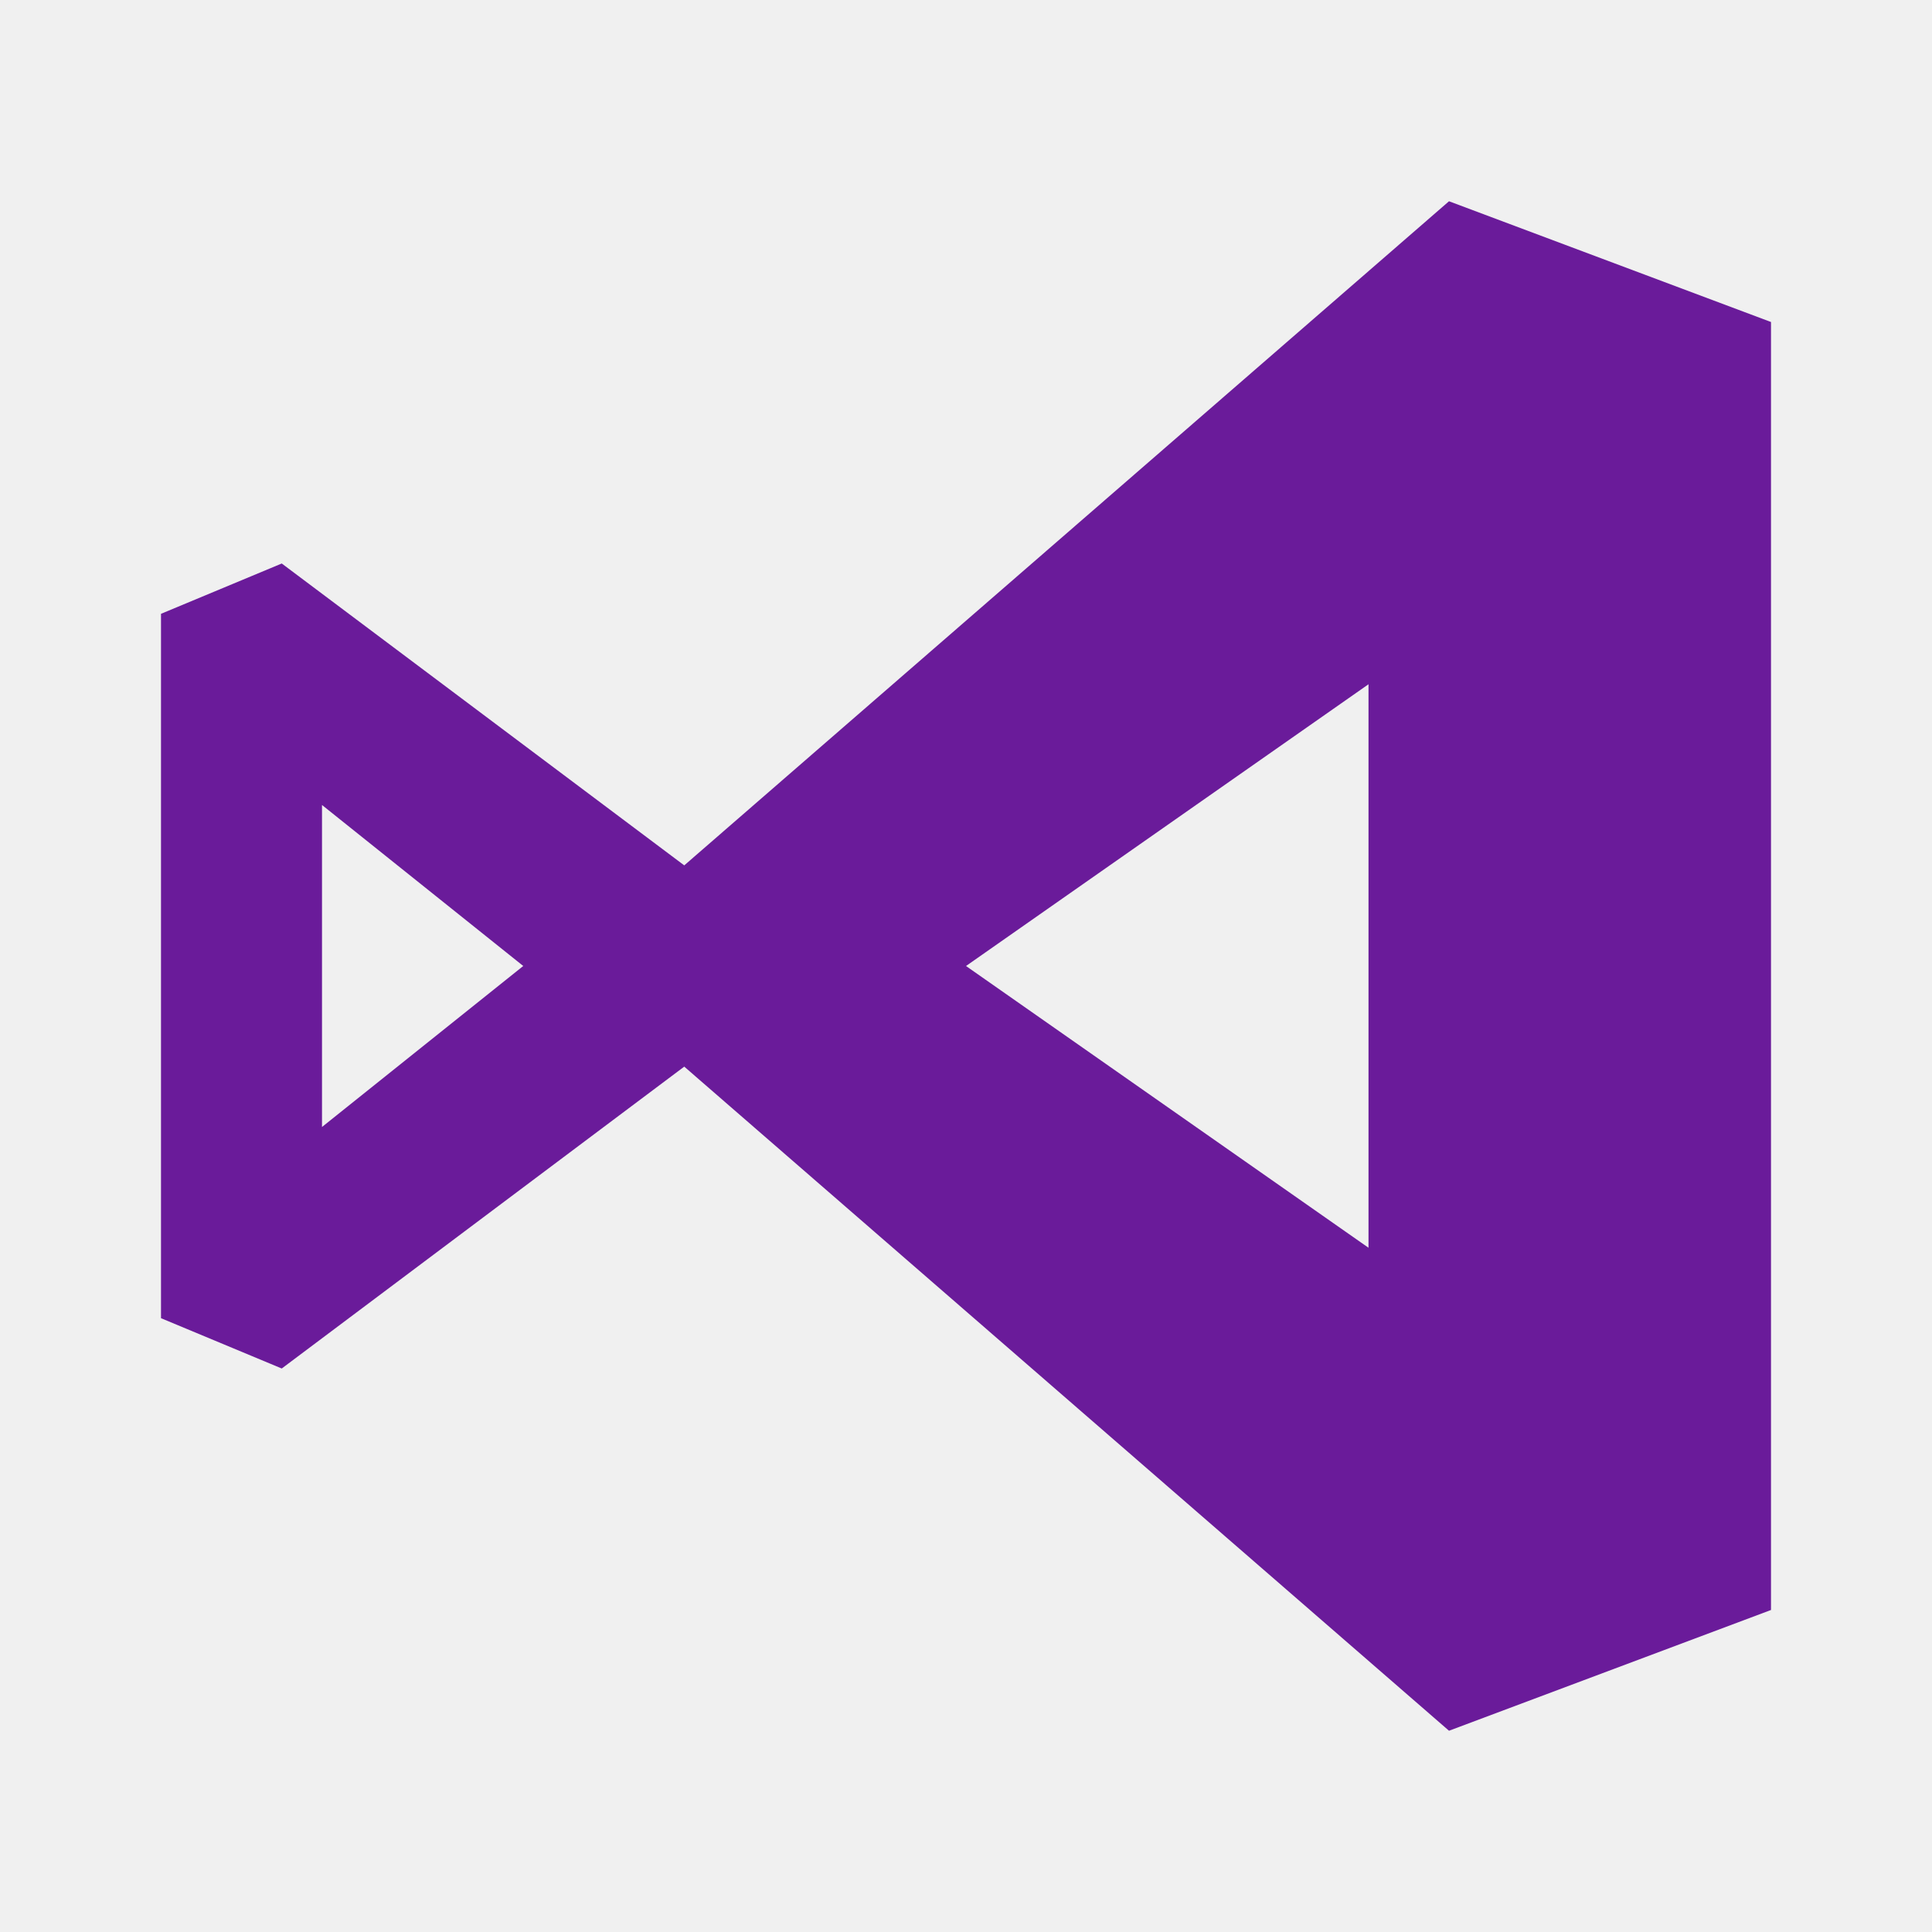
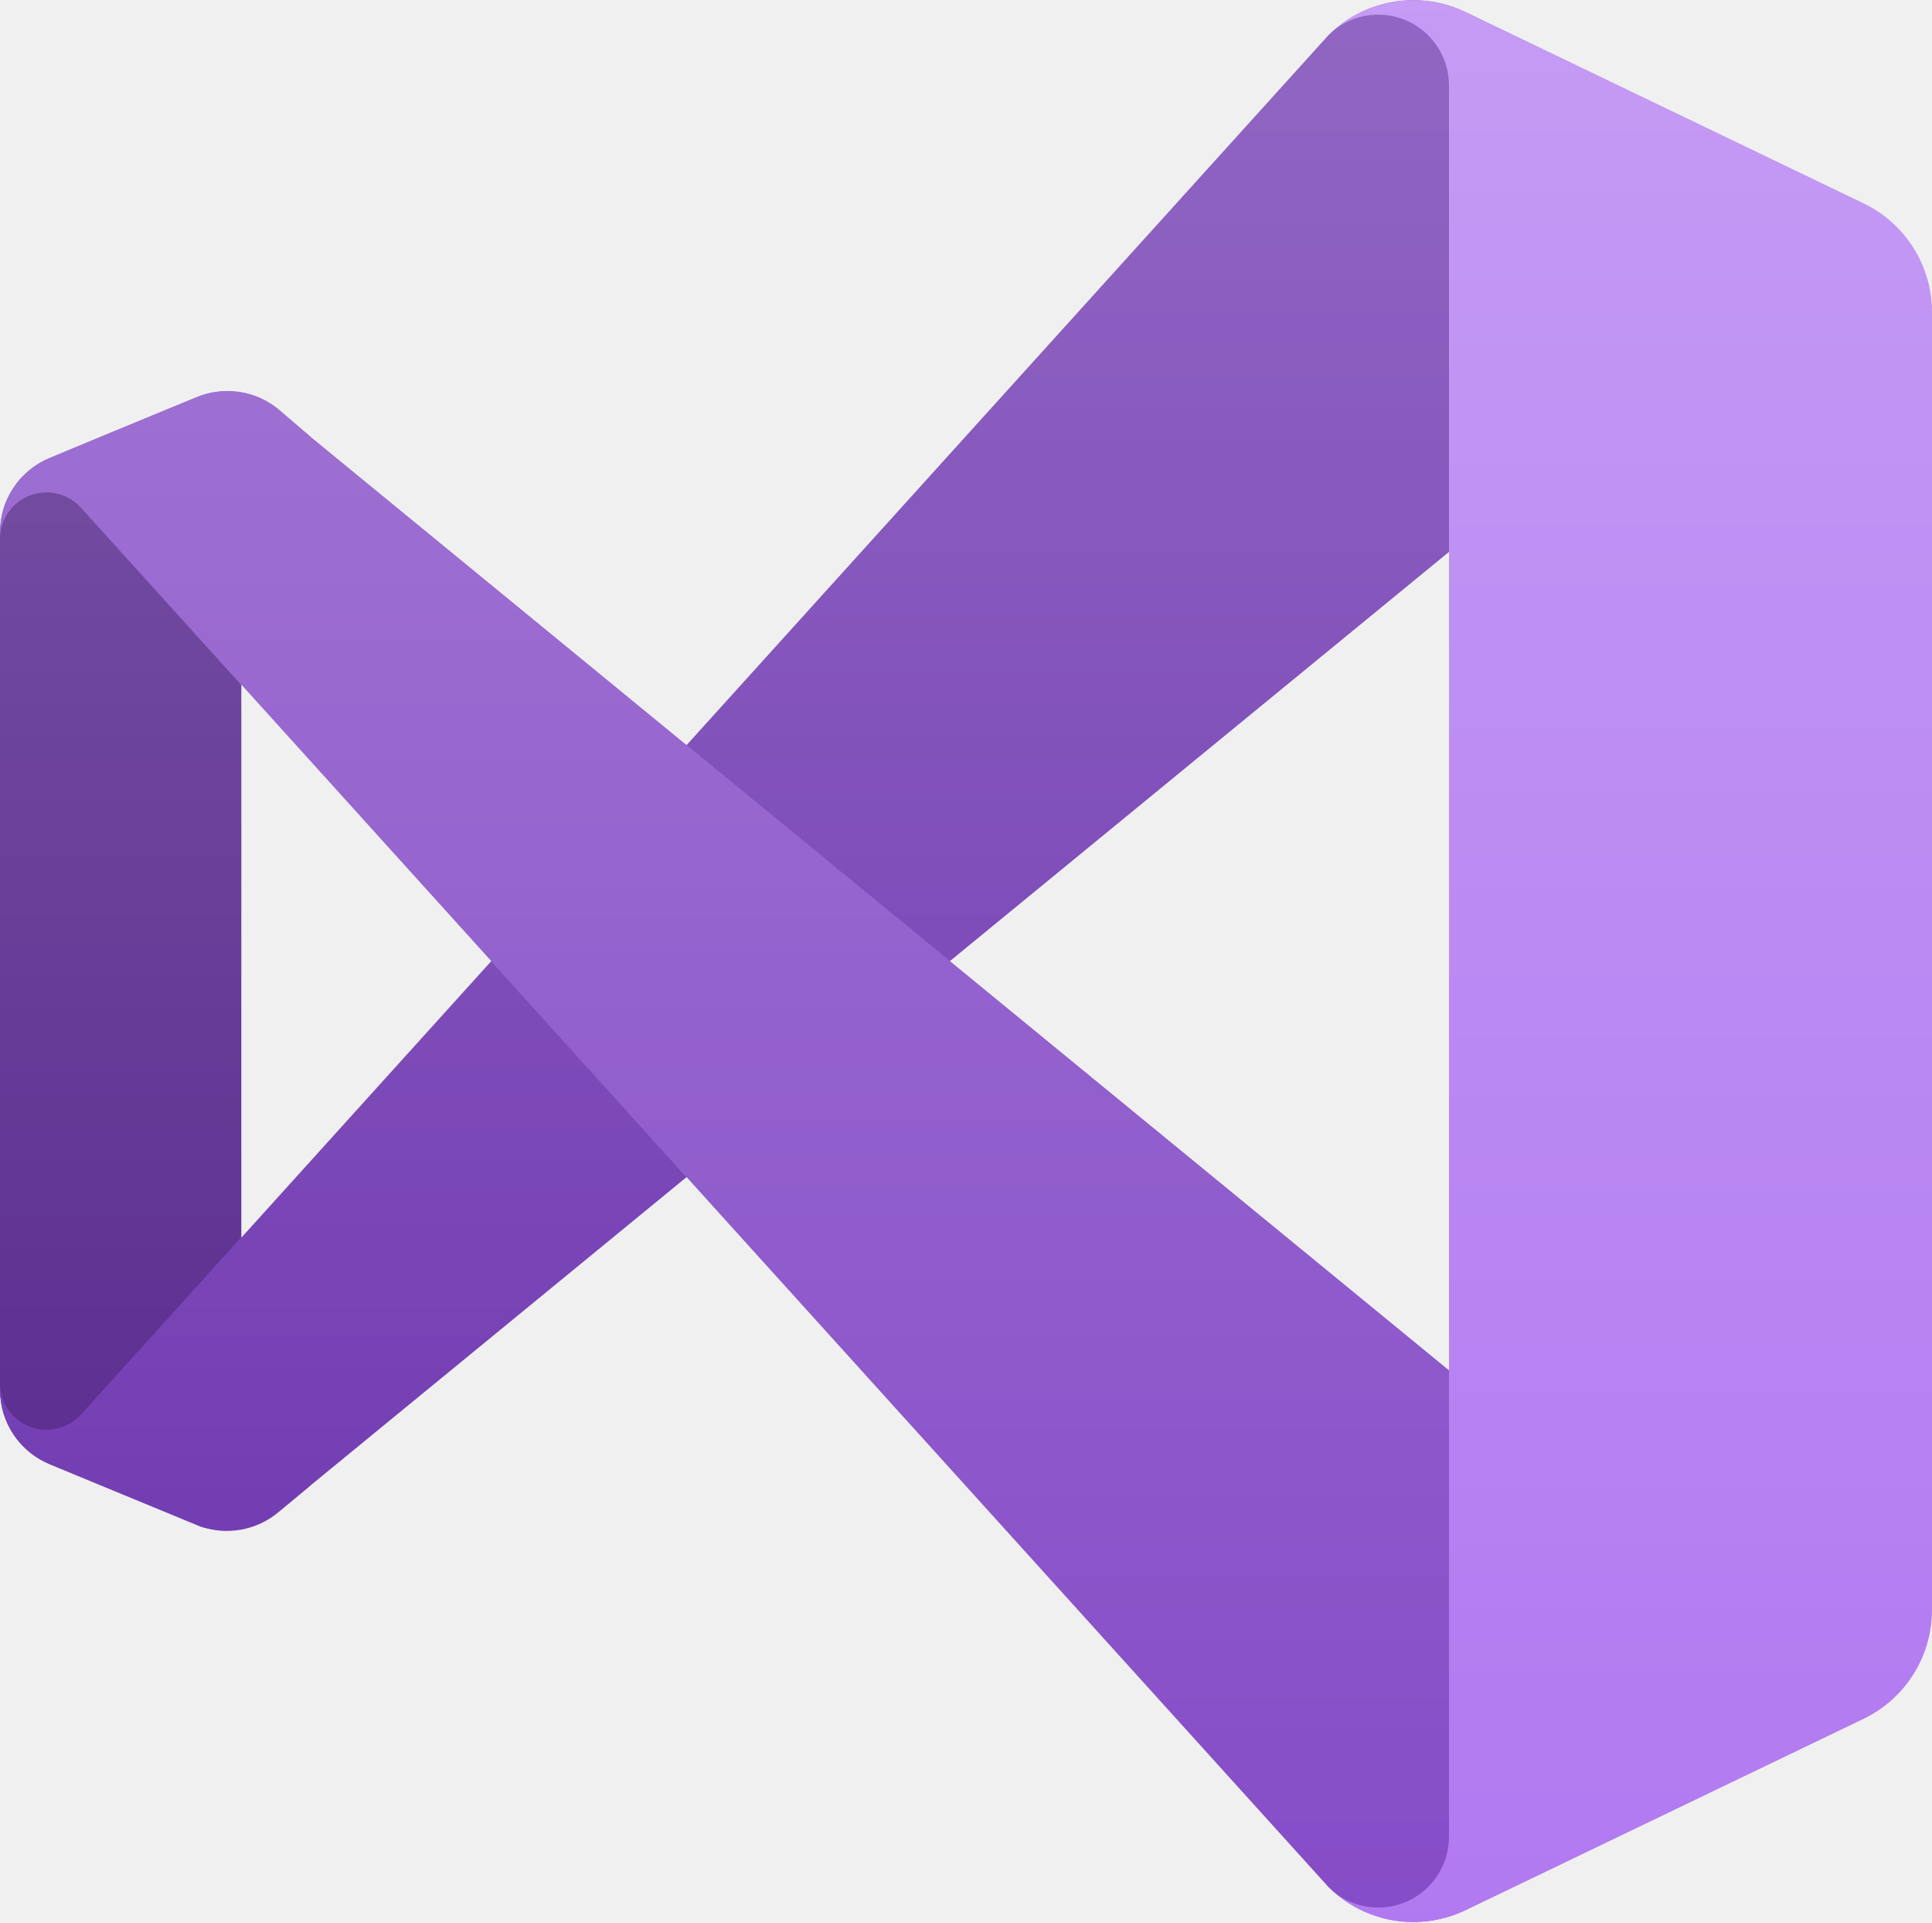
- <svg xmlns="http://www.w3.org/2000/svg" x="0px" y="0px" width="48" height="48" viewBox="0 0 48 48">
-   <path fill="#6a1b9a" d="M36,5L17,21.5L7,14l-3,1.25v17.5L7,34l10-7.5L36,43l8-3V8L36,5z M8,20l5,4l-5,4V20z M24,24l10-7v14 L24,24z" />
+ <svg xmlns="http://www.w3.org/2000/svg" viewBox="0 0 96 95.51" style="padding: .5rem">
+   <defs>
+     <style>.a{fill:#fff;}.a,.h{fill-rule:evenodd;}.b{mask:url(#a);}.c{fill:#52218a;}.d{fill:#6c33af;}.e{fill:#854cc7;}.f{fill:#b179f1;}.g{opacity:0.25;}.h{fill:url(#b);}</style>
+     <mask id="a" x="0" y="0" width="96" height="95.51" maskUnits="userSpaceOnUse">
+       <g transform="translate(0 -0.25)">
+         <path class="a" d="M68.89,95.6a6,6,0,0,0,3.93-.44L92.6,85.65A6,6,0,0,0,96,80.24V15.76a6,6,0,0,0-3.4-5.41L72.82.84A6,6,0,0,0,68.34.55,6,6,0,0,0,66,2L34.12,37.26,15.5,22l-1.63-1.4a4,4,0,0,0-3.61-.83,2.55,2.55,0,0,0-.53.18L2.46,23A4,4,0,0,0,0,26.37c0,.1,0,.2,0,.3V69.33c0,.1,0,.2,0,.3A4,4,0,0,0,2.46,73l7.27,3a2.55,2.55,0,0,0,.53.18,4,4,0,0,0,3.61-.83L15.5,74,34.12,58.74,66,94A6,6,0,0,0,68.89,95.6ZM72,27.68,47.21,48,72,68.32ZM12,34.27,24.41,48,12,61.73Z" />
+       </g>
+     </mask>
+     <linearGradient id="b" x1="48" y1="97.75" x2="48" y2="2.25" gradientTransform="matrix(1, 0, 0, -1, 0, 98)" gradientUnits="userSpaceOnUse">
+       <stop offset="0" stop-color="#fff" />
+       <stop offset="1" stop-color="#fff" stop-opacity="0" />
+     </linearGradient>
+   </defs>
+   <g class="b">
+     <path class="c" d="M13.87,75.4a4,4,0,0,1-4.14.65L2.46,73A4,4,0,0,1,0,69.33V26.67A4,4,0,0,1,2.46,23l7.27-3a4,4,0,0,1,4.14.65L15.5,22A2.21,2.21,0,0,0,12,23.8V72.2A2.21,2.21,0,0,0,15.5,74Z" transform="translate(0 -0.25)" />
+     <path class="d" d="M2.46,73A4,4,0,0,1,0,69.33V69a2.31,2.31,0,0,0,4,1.55L66,2A6,6,0,0,1,72.82.84L92.6,10.36A6,6,0,0,1,96,15.77V16a3.79,3.79,0,0,0-6.19-2.93L15.5,74l-1.63,1.4a4,4,0,0,1-4.14.65Z" transform="translate(0 -0.25)" />
+     <path class="e" d="M2.46,23A4,4,0,0,0,0,26.67V27a2.31,2.31,0,0,1,4-1.55L66,94a6,6,0,0,0,6.82,1.16L92.6,85.64A6,6,0,0,0,96,80.23V80a3.79,3.79,0,0,1-6.19,2.93L15.5,22l-1.63-1.4A4,4,0,0,0,9.73,20Z" transform="translate(0 -0.25)" />
+     <path class="f" d="M72.82,95.16A6,6,0,0,1,66,94a3.52,3.52,0,0,0,6-2.49v-87A3.52,3.52,0,0,0,66,2,6,6,0,0,1,72.82.84L92.6,10.35A6,6,0,0,1,96,15.76V80.24a6,6,0,0,1-3.4,5.41Z" transform="translate(0 -0.25)" />
+     <g class="g">
+       <path class="h" d="M68.89,95.6a6,6,0,0,0,3.93-.44L92.6,85.65A6,6,0,0,0,96,80.24V15.76a6,6,0,0,0-3.4-5.41L72.82.84A6,6,0,0,0,68.34.55,6,6,0,0,0,66,2L34.12,37.26,15.5,22l-1.63-1.4a4,4,0,0,0-3.61-.83,2.55,2.55,0,0,0-.53.18L2.46,23A4,4,0,0,0,0,26.37c0,.1,0,.2,0,.3V69.33c0,.1,0,.2,0,.3A4,4,0,0,0,2.46,73l7.27,3a2.55,2.55,0,0,0,.53.18,4,4,0,0,0,3.61-.83L15.5,74,34.12,58.74,66,94A6,6,0,0,0,68.89,95.6ZM72,27.68,47.21,48,72,68.32ZM12,34.27,24.41,48,12,61.73Z" transform="translate(0 -0.25)" />
+     </g>
+   </g>
</svg>
